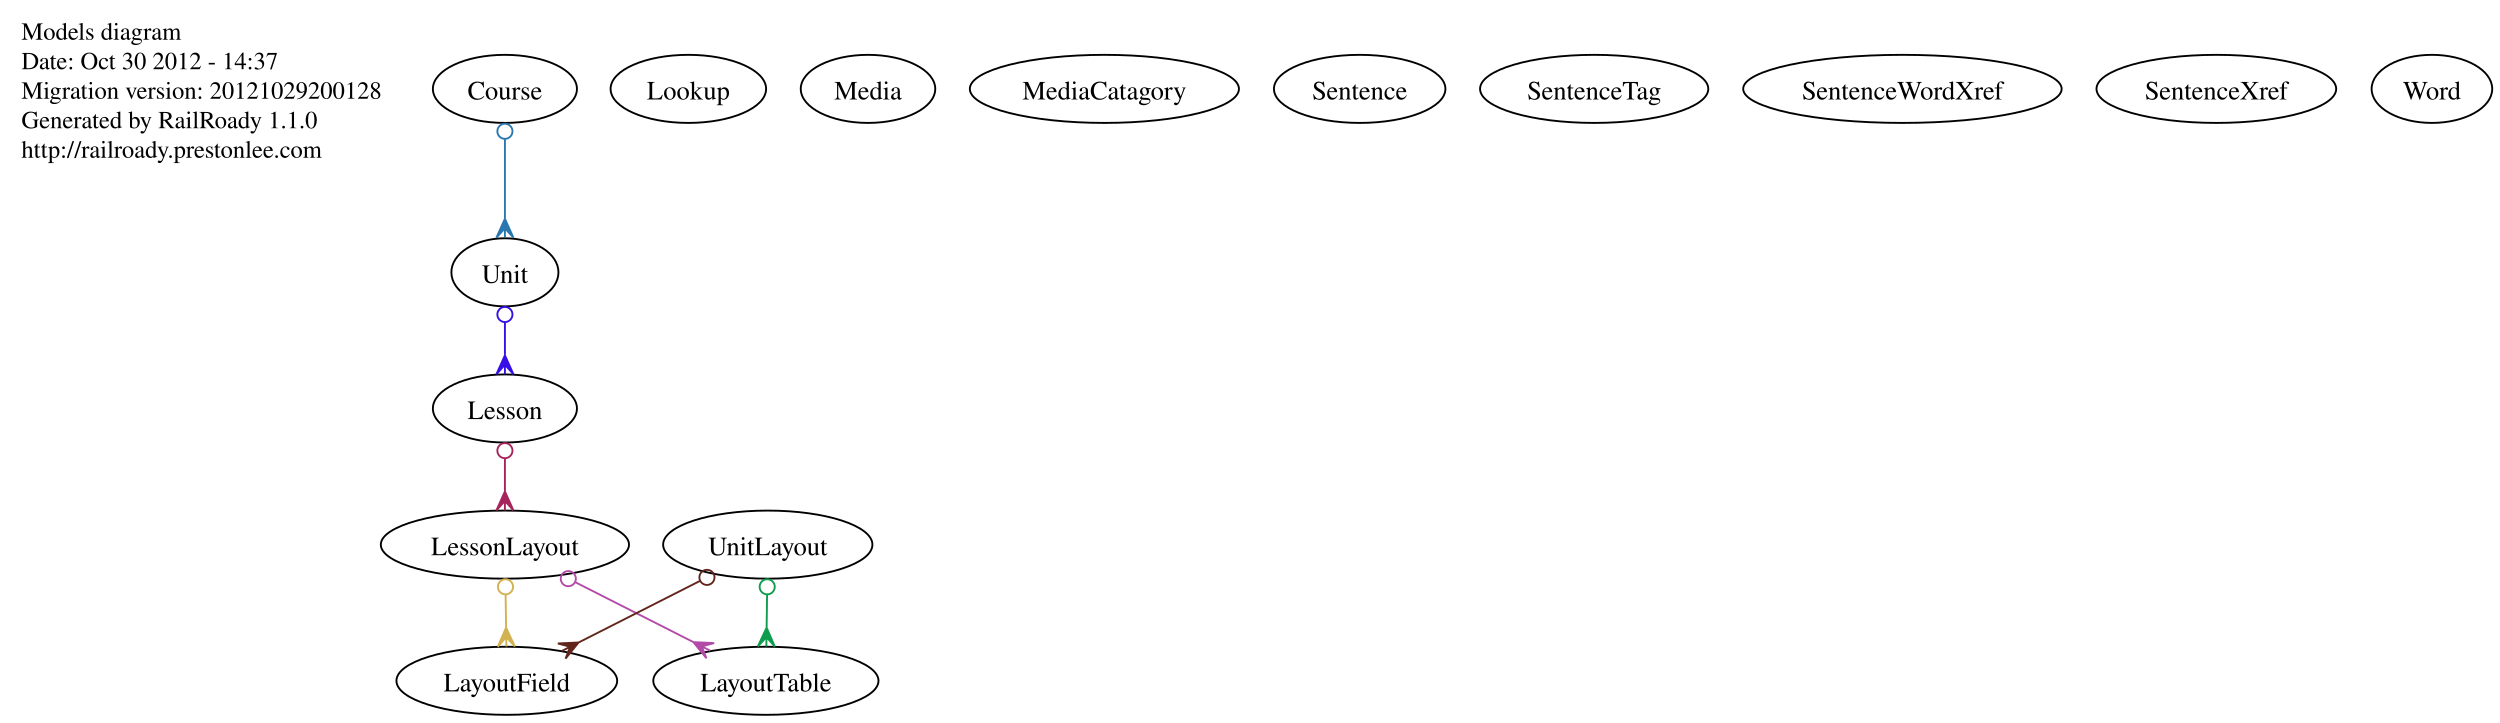
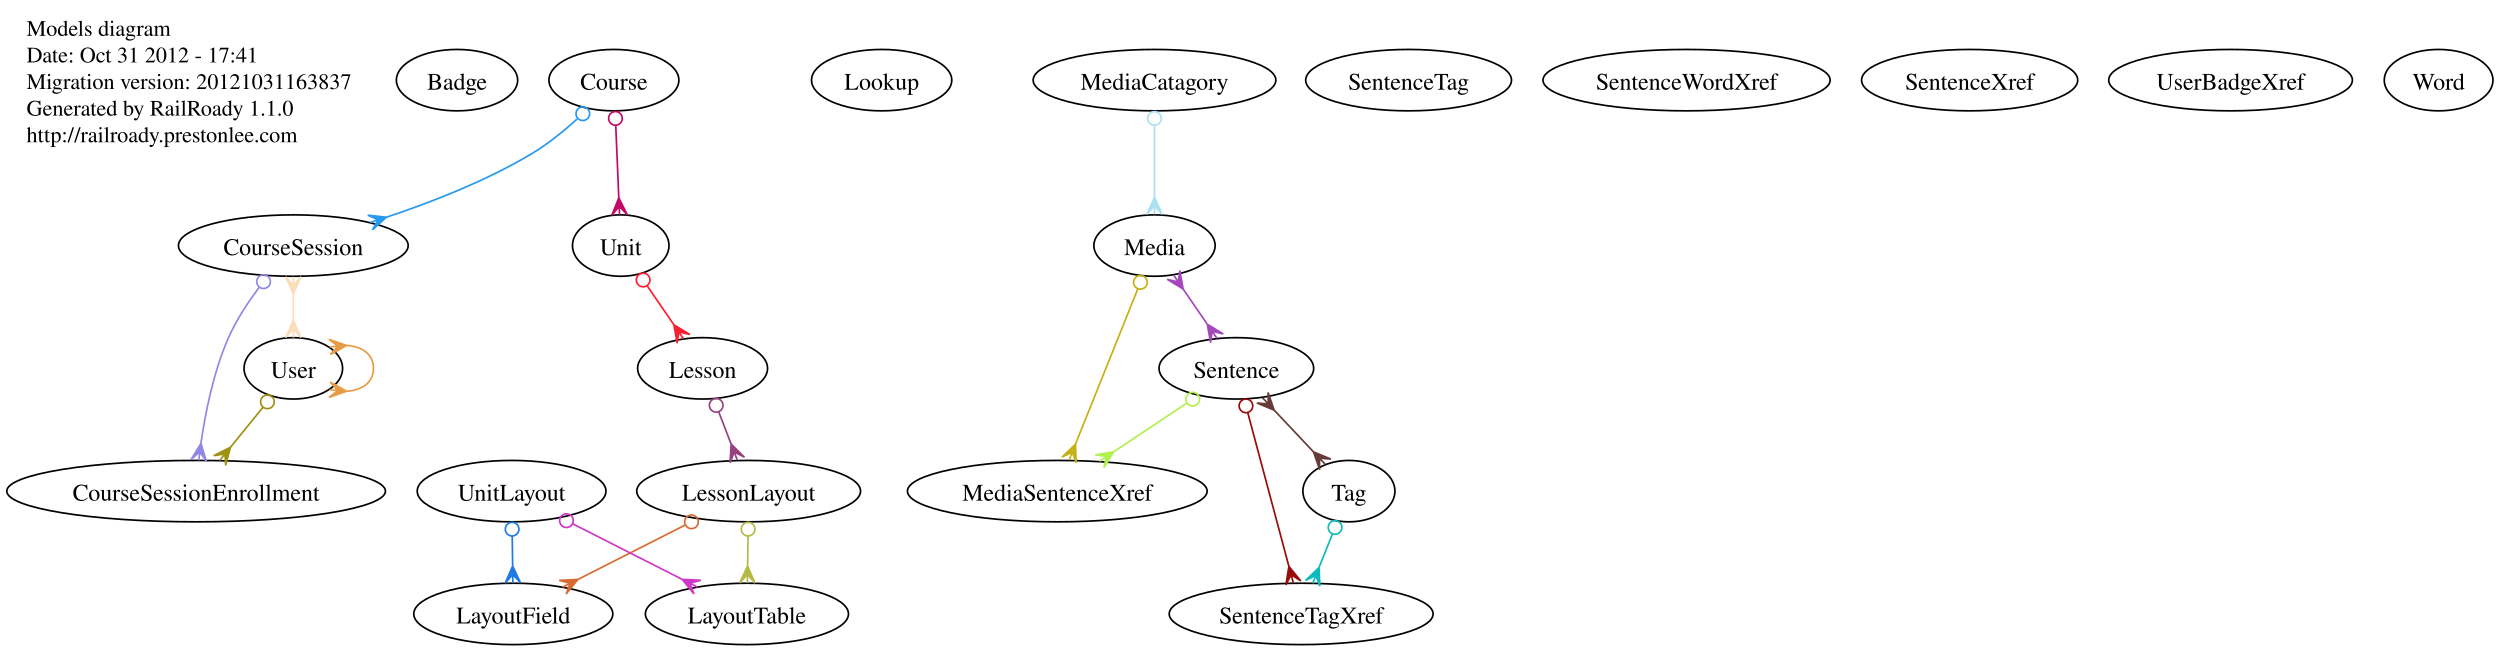
- <svg xmlns="http://www.w3.org/2000/svg" width="1322pt" height="382pt" viewBox="0.00 0.00 1322.00 382.00">
+ <svg xmlns="http://www.w3.org/2000/svg" width="1466pt" height="382pt" viewBox="0.00 0.00 1466.00 382.00">
  <g id="graph1" class="graph" transform="scale(1 1) rotate(0) translate(4 378)">
-     <polygon fill="white" stroke="white" points="-4,5 -4,-378 1319,-378 1319,5 -4,5" />
+     <polygon fill="white" stroke="white" points="-4,5 -4,-378 1463,-378 1463,5 -4,5" />
    <g id="node1" class="node">
-       <text text-anchor="start" x="7.312" y="-357" font-family="Times,serif" font-size="13.00">Models diagram</text>
-       <text text-anchor="start" x="7.312" y="-341.4" font-family="Times,serif" font-size="13.00">Date: Oct 30 2012 - 14:37</text>
-       <text text-anchor="start" x="7.312" y="-325.8" font-family="Times,serif" font-size="13.00">Migration version: 20121029200128</text>
-       <text text-anchor="start" x="7.312" y="-310.2" font-family="Times,serif" font-size="13.00">Generated by RailRoady 1.1.0</text>
-       <text text-anchor="start" x="7.312" y="-294.6" font-family="Times,serif" font-size="13.00">http://railroady.prestonlee.com</text>
+       <text text-anchor="start" x="11.55" y="-357" font-family="Times,serif" font-size="13.00">Models diagram</text>
+       <text text-anchor="start" x="11.55" y="-341.4" font-family="Times,serif" font-size="13.00">Date: Oct 31 2012 - 17:41</text>
+       <text text-anchor="start" x="11.55" y="-325.8" font-family="Times,serif" font-size="13.00">Migration version: 20121031163837</text>
+       <text text-anchor="start" x="11.55" y="-310.2" font-family="Times,serif" font-size="13.00">Generated by RailRoady 1.1.0</text>
+       <text text-anchor="start" x="11.55" y="-294.6" font-family="Times,serif" font-size="13.00">http://railroady.prestonlee.com</text>
    </g>
    <g id="node2" class="node">
-       <ellipse fill="none" stroke="black" cx="263" cy="-331" rx="38.093" ry="18" />
-       <text text-anchor="middle" x="263" y="-325.4" font-family="Times,serif" font-size="14.00">Course</text>
+       <ellipse fill="none" stroke="black" cx="264" cy="-331" rx="35.56" ry="18" />
+       <text text-anchor="middle" x="264" y="-325.4" font-family="Times,serif" font-size="14.00">Badge</text>
+     </g>
+     <g id="node3" class="node">
+       <ellipse fill="none" stroke="black" cx="356" cy="-331" rx="38.093" ry="18" />
+       <text text-anchor="middle" x="356" y="-325.4" font-family="Times,serif" font-size="14.00">Course</text>
+     </g>
+     <g id="node4" class="node">
+       <ellipse fill="none" stroke="black" cx="168" cy="-234" rx="67.362" ry="18" />
+       <text text-anchor="middle" x="168" y="-228.4" font-family="Times,serif" font-size="14.00">CourseSession</text>
+     </g>
+     <g id="edge4" class="edge">
+       <path fill="none" stroke="#2599ee" d="M334.456,-308.227C326.603,-301.113 317.347,-293.608 308,-288 281.502,-272.103 249.418,-259.54 222.653,-250.643" />
+       <ellipse fill="none" stroke="#2599ee" cx="337.772" cy="-311.328" rx="4" ry="4" />
+       <polygon fill="#2599ee" stroke="#2599ee" points="222.566,-250.615 214.441,-243.251 217.81,-249.074 213.054,-247.532 213.054,-247.532 213.054,-247.532 217.81,-249.074 211.666,-251.813 222.566,-250.615 222.566,-250.615" />
+     </g>
+     <g id="node20" class="node">
+       <ellipse fill="none" stroke="black" cx="360" cy="-234" rx="28.308" ry="18" />
+       <text text-anchor="middle" x="360" y="-228.4" font-family="Times,serif" font-size="14.00">Unit</text>
+     </g>
+     <g id="edge2" class="edge">
+       <path fill="none" stroke="#c40964" d="M357.08,-304.36C357.632,-291.246 358.304,-275.288 358.864,-261.987" />
+       <ellipse fill="none" stroke="#c40964" cx="356.902" cy="-308.579" rx="4" ry="4" />
+       <polygon fill="#c40964" stroke="#c40964" points="358.864,-261.986 363.78,-252.184 359.074,-256.99 359.284,-251.994 359.284,-251.994 359.284,-251.994 359.074,-256.99 354.788,-251.805 358.864,-261.986 358.864,-261.986" />
+     </g>
+     <g id="node5" class="node">
+       <ellipse fill="none" stroke="black" cx="111" cy="-90" rx="111.032" ry="18" />
+       <text text-anchor="middle" x="111" y="-84.4" font-family="Times,serif" font-size="14.00">CourseSessionEnrollment</text>
+     </g>
+     <g id="edge6" class="edge">
+       <path fill="none" stroke="#9188e4" d="M148.044,-209.586C141.432,-200.792 134.596,-190.398 130,-180 121.284,-160.281 116.462,-136.298 113.858,-118.198" />
+       <ellipse fill="none" stroke="#9188e4" cx="150.559" cy="-212.817" rx="4" ry="4" />
+       <polygon fill="#9188e4" stroke="#9188e4" points="113.827,-117.956 117.002,-107.46 113.183,-112.998 112.539,-108.039 112.539,-108.039 112.539,-108.039 113.183,-112.998 108.077,-108.619 113.827,-117.956 113.827,-117.956" />
+     </g>
+     <g id="node22" class="node">
+       <ellipse fill="none" stroke="black" cx="168" cy="-162" rx="28.909" ry="18" />
+       <text text-anchor="middle" x="168" y="-156.4" font-family="Times,serif" font-size="14.00">User</text>
+     </g>
+     <g id="edge8" class="edge">
+       <path fill="none" stroke="#fbddbb" d="M168,-205.665C168,-200.687 168,-195.491 168,-190.507" />
+       <polygon fill="#fbddbb" stroke="#fbddbb" points="168,-205.697 163.5,-215.697 168,-210.697 168,-215.697 168,-215.697 168,-215.697 168,-210.697 172.5,-215.697 168,-205.697 168,-205.697" />
+       <polygon fill="#fbddbb" stroke="#fbddbb" points="168,-190.104 172.5,-180.104 168,-185.104 168,-180.104 168,-180.104 168,-180.104 168,-185.104 163.5,-180.104 168,-190.104 168,-190.104" />
+     </g>
+     <g id="node6" class="node">
+       <ellipse fill="none" stroke="black" cx="297" cy="-18" rx="58.363" ry="18" />
+       <text text-anchor="middle" x="297" y="-12.4" font-family="Times,serif" font-size="14.00">LayoutField</text>
+     </g>
+     <g id="node7" class="node">
+       <ellipse fill="none" stroke="black" cx="434" cy="-18" rx="59.547" ry="18" />
+       <text text-anchor="middle" x="434" y="-12.4" font-family="Times,serif" font-size="14.00">LayoutTable</text>
+     </g>
+     <g id="node8" class="node">
+       <ellipse fill="none" stroke="black" cx="408" cy="-162" rx="38.093" ry="18" />
+       <text text-anchor="middle" x="408" y="-156.4" font-family="Times,serif" font-size="14.00">Lesson</text>
+     </g>
+     <g id="node9" class="node">
+       <ellipse fill="none" stroke="black" cx="435" cy="-90" rx="65.622" ry="18" />
+       <text text-anchor="middle" x="435" y="-84.4" font-family="Times,serif" font-size="14.00">LessonLayout</text>
+     </g>
+     <g id="edge10" class="edge">
+       <path fill="none" stroke="#95427f" d="M417.432,-136.548C419.792,-130.428 422.335,-123.835 424.734,-117.616" />
+       <ellipse fill="none" stroke="#95427f" cx="415.975" cy="-140.323" rx="4" ry="4" />
+       <polygon fill="#95427f" stroke="#95427f" points="424.738,-117.605 432.535,-109.895 426.537,-112.94 428.337,-108.275 428.337,-108.275 428.337,-108.275 426.537,-112.94 424.138,-106.656 424.738,-117.605 424.738,-117.605" />
+     </g>
+     <g id="edge12" class="edge">
+       <path fill="none" stroke="#d86b31" d="M397.648,-70.053C378.179,-60.178 354.419,-48.126 334.875,-38.212" />
+       <ellipse fill="none" stroke="#d86b31" cx="401.489" cy="-72.001" rx="4" ry="4" />
+       <polygon fill="#d86b31" stroke="#d86b31" points="334.858,-38.203 327.976,-29.666 330.399,-35.941 325.94,-33.68 325.94,-33.68 325.94,-33.68 330.399,-35.941 323.904,-37.693 334.858,-38.203 334.858,-38.203" />
+     </g>
+     <g id="edge14" class="edge">
+       <path fill="none" stroke="#b4ba44" d="M434.638,-63.64C434.558,-58.063 434.473,-52.132 434.393,-46.476" />
+       <ellipse fill="none" stroke="#b4ba44" cx="434.696" cy="-67.697" rx="4" ry="4" />
+       <polygon fill="#b4ba44" stroke="#b4ba44" points="434.387,-46.103 438.744,-36.04 434.316,-41.104 434.244,-36.104 434.244,-36.104 434.244,-36.104 434.316,-41.104 429.745,-36.169 434.387,-46.103 434.387,-46.103" />
+     </g>
+     <g id="node10" class="node">
+       <ellipse fill="none" stroke="black" cx="513" cy="-331" rx="41.117" ry="18" />
+       <text text-anchor="middle" x="513" y="-325.4" font-family="Times,serif" font-size="14.00">Lookup</text>
+     </g>
+     <g id="node11" class="node">
+       <ellipse fill="none" stroke="black" cx="673" cy="-234" rx="35.56" ry="18" />
+       <text text-anchor="middle" x="673" y="-228.4" font-family="Times,serif" font-size="14.00">Media</text>
+     </g>
+     <g id="node13" class="node">
+       <ellipse fill="none" stroke="black" cx="616" cy="-90" rx="87.882" ry="18" />
+       <text text-anchor="middle" x="616" y="-84.4" font-family="Times,serif" font-size="14.00">MediaSentenceXref</text>
+     </g>
+     <g id="edge16" class="edge">
+       <path fill="none" stroke="#c5b115" d="M663.206,-208.6C653.029,-183.247 637.152,-143.695 626.664,-117.567" />
+       <ellipse fill="none" stroke="#c5b115" cx="664.747" cy="-212.441" rx="4" ry="4" />
+       <polygon fill="#c5b115" stroke="#c5b115" points="626.657,-117.548 627.108,-106.591 624.794,-112.908 622.931,-108.268 622.931,-108.268 622.931,-108.268 624.794,-112.908 618.755,-109.944 626.657,-117.548 626.657,-117.548" />
    </g>
    <g id="node14" class="node">
-       <ellipse fill="none" stroke="black" cx="263" cy="-234" rx="28.308" ry="18" />
-       <text text-anchor="middle" x="263" y="-228.4" font-family="Times,serif" font-size="14.00">Unit</text>
+       <ellipse fill="none" stroke="black" cx="721" cy="-162" rx="45.339" ry="18" />
+       <text text-anchor="middle" x="721" y="-156.4" font-family="Times,serif" font-size="14.00">Sentence</text>
    </g>
-     <g id="edge2" class="edge">
-       <path fill="none" stroke="#2a77af" d="M263,-304.414C263,-291.518 263,-275.862 263,-262.685" />
-       <ellipse fill="none" stroke="#2a77af" cx="263" cy="-308.576" rx="4" ry="4" />
-       <polygon fill="#2a77af" stroke="#2a77af" points="263,-262.314 267.5,-252.314 263,-257.314 263,-252.314 263,-252.314 263,-252.314 263,-257.314 258.5,-252.314 263,-262.314 263,-262.314" />
-     </g>
-     <g id="node3" class="node">
-       <ellipse fill="none" stroke="black" cx="264" cy="-18" rx="58.363" ry="18" />
-       <text text-anchor="middle" x="264" y="-12.4" font-family="Times,serif" font-size="14.00">LayoutField</text>
-     </g>
-     <g id="node4" class="node">
-       <ellipse fill="none" stroke="black" cx="401" cy="-18" rx="59.547" ry="18" />
-       <text text-anchor="middle" x="401" y="-12.4" font-family="Times,serif" font-size="14.00">LayoutTable</text>
-     </g>
-     <g id="node5" class="node">
-       <ellipse fill="none" stroke="black" cx="263" cy="-162" rx="38.093" ry="18" />
-       <text text-anchor="middle" x="263" y="-156.4" font-family="Times,serif" font-size="14.00">Lesson</text>
-     </g>
-     <g id="node6" class="node">
-       <ellipse fill="none" stroke="black" cx="263" cy="-90" rx="65.622" ry="18" />
-       <text text-anchor="middle" x="263" y="-84.4" font-family="Times,serif" font-size="14.00">LessonLayout</text>
-     </g>
-     <g id="edge4" class="edge">
-       <path fill="none" stroke="#a5245b" d="M263,-135.64C263,-130.063 263,-124.132 263,-118.476" />
-       <ellipse fill="none" stroke="#a5245b" cx="263" cy="-139.697" rx="4" ry="4" />
-       <polygon fill="#a5245b" stroke="#a5245b" points="263,-118.104 267.5,-108.104 263,-113.104 263,-108.104 263,-108.104 263,-108.104 263,-113.104 258.5,-108.104 263,-118.104 263,-118.104" />
-     </g>
-     <g id="edge6" class="edge">
-       <path fill="none" stroke="#d2b150" d="M263.362,-63.64C263.442,-58.063 263.527,-52.132 263.607,-46.476" />
-       <ellipse fill="none" stroke="#d2b150" cx="263.304" cy="-67.697" rx="4" ry="4" />
-       <polygon fill="#d2b150" stroke="#d2b150" points="263.613,-46.103 268.255,-36.169 263.684,-41.104 263.756,-36.104 263.756,-36.104 263.756,-36.104 263.684,-41.104 259.256,-36.04 263.613,-46.103 263.613,-46.103" />
-     </g>
-     <g id="edge8" class="edge">
-       <path fill="none" stroke="#b34aa8" d="M300.3,-70.079C319.543,-60.319 342.987,-48.427 362.412,-38.574" />
-       <ellipse fill="none" stroke="#b34aa8" cx="296.511" cy="-72.001" rx="4" ry="4" />
-       <polygon fill="#b34aa8" stroke="#b34aa8" points="362.67,-38.443 373.624,-37.932 367.129,-36.181 371.589,-33.919 371.589,-33.919 371.589,-33.919 367.129,-36.181 369.553,-29.906 362.67,-38.443 362.67,-38.443" />
-     </g>
-     <g id="node7" class="node">
-       <ellipse fill="none" stroke="black" cx="360" cy="-331" rx="41.117" ry="18" />
-       <text text-anchor="middle" x="360" y="-325.4" font-family="Times,serif" font-size="14.00">Lookup</text>
-     </g>
-     <g id="node8" class="node">
-       <ellipse fill="none" stroke="black" cx="455" cy="-331" rx="35.56" ry="18" />
-       <text text-anchor="middle" x="455" y="-325.4" font-family="Times,serif" font-size="14.00">Media</text>
-     </g>
-     <g id="node9" class="node">
-       <ellipse fill="none" stroke="black" cx="580" cy="-331" rx="71.157" ry="18" />
-       <text text-anchor="middle" x="580" y="-325.4" font-family="Times,serif" font-size="14.00">MediaCatagory</text>
-     </g>
-     <g id="node10" class="node">
-       <ellipse fill="none" stroke="black" cx="715" cy="-331" rx="45.339" ry="18" />
-       <text text-anchor="middle" x="715" y="-325.4" font-family="Times,serif" font-size="14.00">Sentence</text>
-     </g>
-     <g id="node11" class="node">
-       <ellipse fill="none" stroke="black" cx="839" cy="-331" rx="60.347" ry="18" />
-       <text text-anchor="middle" x="839" y="-325.4" font-family="Times,serif" font-size="14.00">SentenceTag</text>
+     <g id="edge18" class="edge">
+       <path fill="none" stroke="#a548bb" d="M689.852,-208.424C694.344,-201.873 699.204,-194.786 703.718,-188.202" />
+       <polygon fill="#a548bb" stroke="#a548bb" points="689.788,-208.517 680.422,-214.22 686.96,-212.641 684.133,-216.765 684.133,-216.765 684.133,-216.765 686.96,-212.641 687.844,-219.31 689.788,-208.517 689.788,-208.517" />
+       <polygon fill="#a548bb" stroke="#a548bb" points="703.939,-187.881 713.306,-182.178 706.767,-183.757 709.594,-179.633 709.594,-179.633 709.594,-179.633 706.767,-183.757 705.883,-177.089 703.939,-187.881 703.939,-187.881" />
    </g>
    <g id="node12" class="node">
-       <ellipse fill="none" stroke="black" cx="1002" cy="-331" rx="84.206" ry="18" />
-       <text text-anchor="middle" x="1002" y="-325.4" font-family="Times,serif" font-size="14.00">SentenceWordXref</text>
+       <ellipse fill="none" stroke="black" cx="673" cy="-331" rx="71.157" ry="18" />
+       <text text-anchor="middle" x="673" y="-325.4" font-family="Times,serif" font-size="14.00">MediaCatagory</text>
    </g>
-     <g id="node13" class="node">
-       <ellipse fill="none" stroke="black" cx="1168" cy="-331" rx="63.376" ry="18" />
-       <text text-anchor="middle" x="1168" y="-325.4" font-family="Times,serif" font-size="14.00">SentenceXref</text>
+     <g id="edge20" class="edge">
+       <path fill="none" stroke="#abe0f3" d="M673,-304.414C673,-291.518 673,-275.862 673,-262.685" />
+       <ellipse fill="none" stroke="#abe0f3" cx="673" cy="-308.576" rx="4" ry="4" />
+       <polygon fill="#abe0f3" stroke="#abe0f3" points="673,-262.314 677.5,-252.314 673,-257.314 673,-252.314 673,-252.314 673,-252.314 673,-257.314 668.5,-252.314 673,-262.314 673,-262.314" />
    </g>
-     <g id="edge10" class="edge">
-       <path fill="none" stroke="#360fe7" d="M263,-207.64C263,-202.063 263,-196.132 263,-190.476" />
-       <ellipse fill="none" stroke="#360fe7" cx="263" cy="-211.697" rx="4" ry="4" />
-       <polygon fill="#360fe7" stroke="#360fe7" points="263,-190.104 267.5,-180.104 263,-185.104 263,-180.104 263,-180.104 263,-180.104 263,-185.104 258.5,-180.104 263,-190.104 263,-190.104" />
+     <g id="edge22" class="edge">
+       <path fill="none" stroke="#b1f04d" d="M691.658,-141.439C678.526,-132.684 662.977,-122.318 649.4,-113.267" />
+       <ellipse fill="none" stroke="#b1f04d" cx="695.404" cy="-143.936" rx="4" ry="4" />
+       <polygon fill="#b1f04d" stroke="#b1f04d" points="649.129,-113.086 643.305,-103.795 644.969,-110.313 640.809,-107.539 640.809,-107.539 640.809,-107.539 644.969,-110.313 638.313,-111.283 649.129,-113.086 649.129,-113.086" />
+     </g>
+     <g id="node16" class="node">
+       <ellipse fill="none" stroke="black" cx="759" cy="-18" rx="77.385" ry="18" />
+       <text text-anchor="middle" x="759" y="-12.4" font-family="Times,serif" font-size="14.00">SentenceTagXref</text>
+     </g>
+     <g id="edge24" class="edge">
+       <path fill="none" stroke="#980c08" d="M727.709,-135.929C734.454,-110.725 744.818,-71.994 751.749,-46.095" />
+       <ellipse fill="none" stroke="#980c08" cx="726.618" cy="-140.007" rx="4" ry="4" />
+       <polygon fill="#980c08" stroke="#980c08" points="751.815,-45.849 758.747,-37.353 753.107,-41.019 754.4,-36.189 754.4,-36.189 754.4,-36.189 753.107,-41.019 750.053,-35.026 751.815,-45.849 751.815,-45.849" />
+     </g>
+     <g id="node19" class="node">
+       <ellipse fill="none" stroke="black" cx="787" cy="-90" rx="27" ry="18" />
+       <text text-anchor="middle" x="787" y="-84.4" font-family="Times,serif" font-size="14.00">Tag</text>
+     </g>
+     <g id="edge26" class="edge">
+       <path fill="none" stroke="#653b37" d="M743.199,-137.456C750.624,-129.581 758.868,-120.837 766.183,-113.078" />
+       <polygon fill="#653b37" stroke="#653b37" points="743.168,-137.489 733.033,-141.678 739.738,-141.127 736.308,-144.765 736.308,-144.765 736.308,-144.765 739.738,-141.127 739.582,-147.852 743.168,-137.489 743.168,-137.489" />
+       <polygon fill="#653b37" stroke="#653b37" points="766.264,-112.993 776.398,-108.804 769.694,-109.355 773.124,-105.717 773.124,-105.717 773.124,-105.717 769.694,-109.355 769.85,-102.63 766.264,-112.993 766.264,-112.993" />
    </g>
    <g id="node15" class="node">
-       <ellipse fill="none" stroke="black" cx="402" cy="-90" rx="55.337" ry="18" />
-       <text text-anchor="middle" x="402" y="-84.4" font-family="Times,serif" font-size="14.00">UnitLayout</text>
+       <ellipse fill="none" stroke="black" cx="822" cy="-331" rx="60.347" ry="18" />
+       <text text-anchor="middle" x="822" y="-325.4" font-family="Times,serif" font-size="14.00">SentenceTag</text>
    </g>
-     <g id="edge12" class="edge">
-       <path fill="none" stroke="#62251c" d="M366.255,-70.868C346.599,-60.898 322.211,-48.528 302.183,-38.368" />
-       <ellipse fill="none" stroke="#62251c" cx="369.839" cy="-72.686" rx="4" ry="4" />
-       <polygon fill="#62251c" stroke="#62251c" points="301.95,-38.25 295.068,-29.713 297.491,-35.988 293.032,-33.726 293.032,-33.726 293.032,-33.726 297.491,-35.988 290.996,-37.739 301.95,-38.25 301.95,-38.25" />
+     <g id="node17" class="node">
+       <ellipse fill="none" stroke="black" cx="985" cy="-331" rx="84.206" ry="18" />
+       <text text-anchor="middle" x="985" y="-325.4" font-family="Times,serif" font-size="14.00">SentenceWordXref</text>
    </g>
-     <g id="edge14" class="edge">
-       <path fill="none" stroke="#0e9c4d" d="M401.638,-63.64C401.558,-58.063 401.473,-52.132 401.393,-46.476" />
-       <ellipse fill="none" stroke="#0e9c4d" cx="401.696" cy="-67.697" rx="4" ry="4" />
-       <polygon fill="#0e9c4d" stroke="#0e9c4d" points="401.387,-46.103 405.744,-36.04 401.316,-41.104 401.244,-36.104 401.244,-36.104 401.244,-36.104 401.316,-41.104 396.745,-36.169 401.387,-46.103 401.387,-46.103" />
+     <g id="node18" class="node">
+       <ellipse fill="none" stroke="black" cx="1151" cy="-331" rx="63.376" ry="18" />
+       <text text-anchor="middle" x="1151" y="-325.4" font-family="Times,serif" font-size="14.00">SentenceXref</text>
    </g>
-     <g id="node16" class="node">
-       <ellipse fill="none" stroke="black" cx="1282" cy="-331" rx="31.886" ry="18" />
-       <text text-anchor="middle" x="1282" y="-325.4" font-family="Times,serif" font-size="14.00">Word</text>
+     <g id="edge28" class="edge">
+       <path fill="none" stroke="#0cbabe" d="M777.311,-64.778C774.818,-58.544 772.122,-51.805 769.585,-45.463" />
+       <ellipse fill="none" stroke="#0cbabe" cx="778.879" cy="-68.697" rx="4" ry="4" />
+       <polygon fill="#0cbabe" stroke="#0cbabe" points="769.496,-45.241 769.961,-34.285 767.639,-40.599 765.782,-35.956 765.782,-35.956 765.782,-35.956 767.639,-40.599 761.604,-37.627 769.496,-45.241 769.496,-45.241" />
+     </g>
+     <g id="edge30" class="edge">
+       <path fill="none" stroke="#fc1f2f" d="M375.491,-210.409C380.483,-203.129 386.039,-195.027 391.125,-187.61" />
+       <ellipse fill="none" stroke="#fc1f2f" cx="373.154" cy="-213.817" rx="4" ry="4" />
+       <polygon fill="#fc1f2f" stroke="#fc1f2f" points="391.163,-187.554 400.529,-181.852 393.99,-183.431 396.818,-179.307 396.818,-179.307 396.818,-179.307 393.99,-183.431 393.107,-176.762 391.163,-187.554 391.163,-187.554" />
+     </g>
+     <g id="node21" class="node">
+       <ellipse fill="none" stroke="black" cx="296" cy="-90" rx="55.337" ry="18" />
+       <text text-anchor="middle" x="296" y="-84.4" font-family="Times,serif" font-size="14.00">UnitLayout</text>
+     </g>
+     <g id="edge32" class="edge">
+       <path fill="none" stroke="#1e7be4" d="M296.362,-63.64C296.442,-58.063 296.527,-52.132 296.607,-46.476" />
+       <ellipse fill="none" stroke="#1e7be4" cx="296.304" cy="-67.697" rx="4" ry="4" />
+       <polygon fill="#1e7be4" stroke="#1e7be4" points="296.613,-46.103 301.255,-36.169 296.684,-41.104 296.756,-36.104 296.756,-36.104 296.756,-36.104 296.684,-41.104 292.256,-36.04 296.613,-46.103 296.613,-46.103" />
+     </g>
+     <g id="edge34" class="edge">
+       <path fill="none" stroke="#cf37c7" d="M331.745,-70.868C351.401,-60.898 375.789,-48.528 395.817,-38.368" />
+       <ellipse fill="none" stroke="#cf37c7" cx="328.161" cy="-72.686" rx="4" ry="4" />
+       <polygon fill="#cf37c7" stroke="#cf37c7" points="396.05,-38.25 407.004,-37.739 400.509,-35.988 404.968,-33.726 404.968,-33.726 404.968,-33.726 400.509,-35.988 402.932,-29.713 396.05,-38.25 396.05,-38.25" />
+     </g>
+     <g id="edge36" class="edge">
+       <path fill="none" stroke="#9d9211" d="M150.202,-139.143C144.188,-131.757 137.431,-123.459 131.242,-115.859" />
+       <ellipse fill="none" stroke="#9d9211" cx="152.824" cy="-142.363" rx="4" ry="4" />
+       <polygon fill="#9d9211" stroke="#9d9211" points="131.126,-115.716 128.301,-105.12 127.969,-111.839 124.812,-107.962 124.812,-107.962 124.812,-107.962 127.969,-111.839 121.322,-110.803 131.126,-115.716 131.126,-115.716" />
+     </g>
+     <g id="edge38" class="edge">
+       <path fill="none" stroke="#e89b46" d="M199.416,-175.433C208.233,-174.843 215,-170.365 215,-162 215,-153.635 208.233,-149.157 199.416,-148.567" />
+       <polygon fill="#e89b46" stroke="#e89b46" points="199.23,-175.417 189.659,-170.065 194.249,-174.982 189.268,-174.547 189.268,-174.547 189.268,-174.547 194.249,-174.982 188.877,-179.03 199.23,-175.417 199.23,-175.417" />
+       <polygon fill="#e89b46" stroke="#e89b46" points="199.23,-148.583 188.877,-144.97 194.249,-149.018 189.268,-149.453 189.268,-149.453 189.268,-149.453 194.249,-149.018 189.659,-153.935 199.23,-148.583 199.23,-148.583" />
+     </g>
+     <g id="node23" class="node">
+       <ellipse fill="none" stroke="black" cx="1304" cy="-331" rx="71.449" ry="18" />
+       <text text-anchor="middle" x="1304" y="-325.4" font-family="Times,serif" font-size="14.00">UserBadgeXref</text>
+     </g>
+     <g id="node24" class="node">
+       <ellipse fill="none" stroke="black" cx="1426" cy="-331" rx="31.886" ry="18" />
+       <text text-anchor="middle" x="1426" y="-325.4" font-family="Times,serif" font-size="14.00">Word</text>
    </g>
  </g>
</svg>
